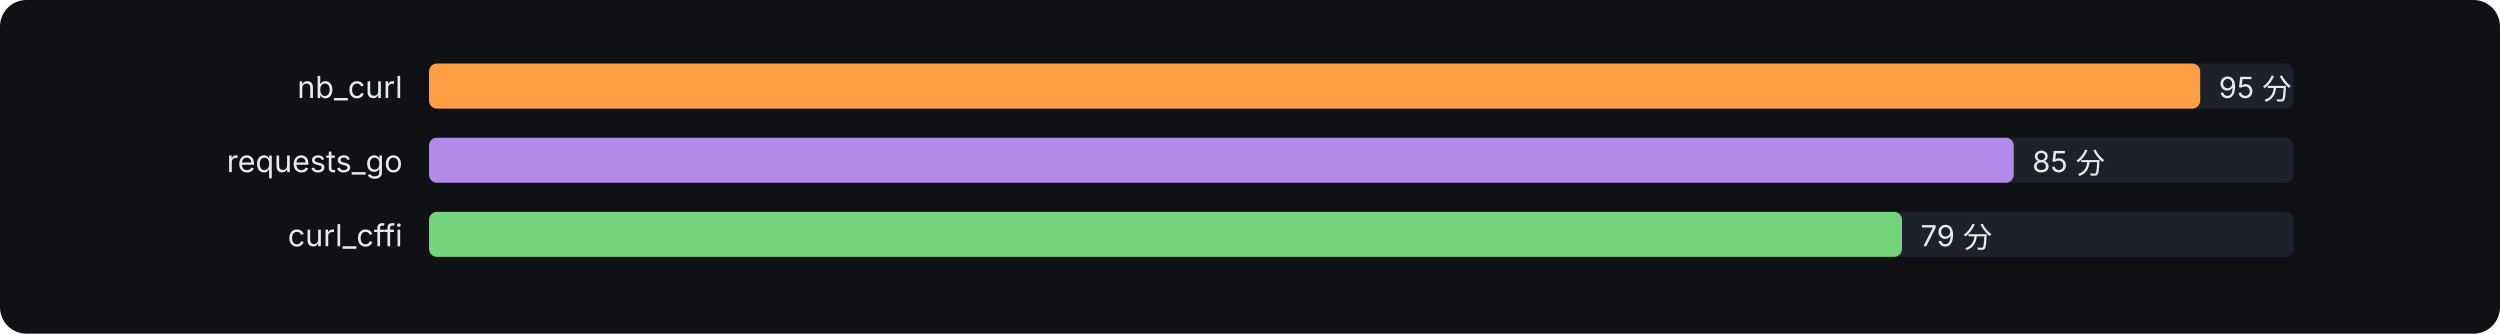
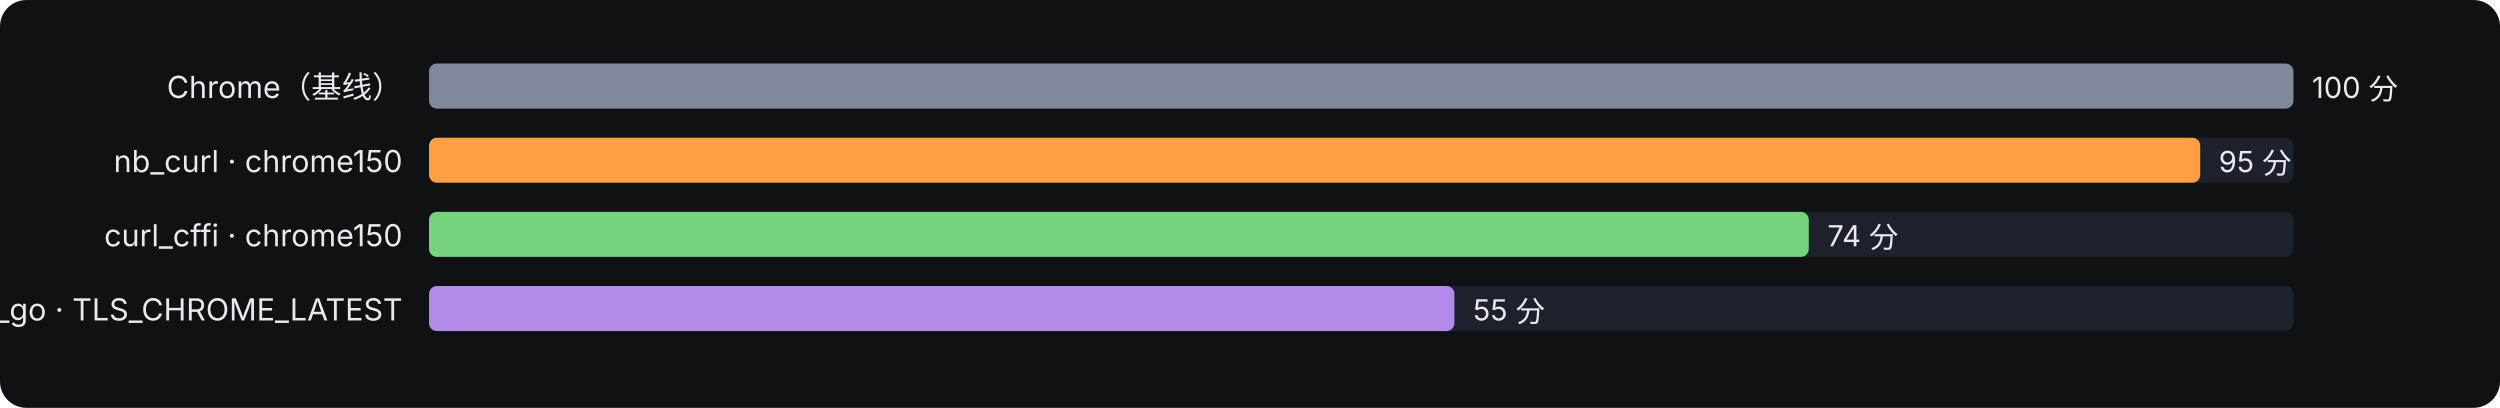
- <svg xmlns="http://www.w3.org/2000/svg" viewBox="-12 -12 944 126" width="944" height="126" role="img" font-family="-apple-system, BlinkMacSystemFont, 'Segoe UI', 'PingFang SC', 'Microsoft YaHei', sans-serif">
-   <rect x="-12" y="-12" width="944" height="126" fill="#0f1115" rx="10" />
-   <text x="140" y="25" fill="#e7eaf0" font-size="11.5" text-anchor="end">nb_curl</text>
+ <svg xmlns="http://www.w3.org/2000/svg" viewBox="-12 -12 944 154" width="944" height="154" role="img" font-family="-apple-system, BlinkMacSystemFont, 'Segoe UI', 'PingFang SC', 'Microsoft YaHei', sans-serif">
+   <rect x="-12" y="-12" width="944" height="154" fill="#0f1115" rx="10" />
+   <text x="140" y="25" fill="#e7eaf0" font-size="11.5" text-anchor="end">Chrome（基线）</text>
  <rect x="150" y="12" width="704" height="17" fill="#1c212b" rx="3" />
-   <rect x="150" y="12" width="668.8" height="17" fill="#ff9f43" rx="3" opacity="1" />
-   <text x="825.8" y="25" fill="#e7eaf0" font-size="11">95 分</text>
-   <text x="140" y="53" fill="#e7eaf0" font-size="11.5" text-anchor="end">requests_go</text>
+   <rect x="150" y="12" width="704.0" height="17" fill="#8b95a7" rx="3" opacity="0.9" />
+   <text x="861.0" y="25" fill="#e7eaf0" font-size="11">100 分</text>
+   <text x="140" y="53" fill="#e7eaf0" font-size="11.5" text-anchor="end">nb_curl · chrome150</text>
  <rect x="150" y="40" width="704" height="17" fill="#1c212b" rx="3" />
-   <rect x="150" y="40" width="598.4" height="17" fill="#c297ff" rx="3" opacity="0.9" />
-   <text x="755.4" y="53" fill="#e7eaf0" font-size="11">85 分</text>
-   <text x="140" y="81" fill="#e7eaf0" font-size="11.5" text-anchor="end">curl_cffi</text>
+   <rect x="150" y="40" width="668.8" height="17" fill="#ff9f43" rx="3" opacity="1" />
+   <text x="825.8" y="53" fill="#e7eaf0" font-size="11">95 分</text>
+   <text x="140" y="81" fill="#e7eaf0" font-size="11.5" text-anchor="end">curl_cffi · chrome150</text>
  <rect x="150" y="68" width="704" height="17" fill="#1c212b" rx="3" />
-   <rect x="150" y="68" width="556.2" height="17" fill="#7ee787" rx="3" opacity="0.9" />
-   <text x="713.2" y="81" fill="#e7eaf0" font-size="11">79 分</text>
+   <rect x="150" y="68" width="521.0" height="17" fill="#7ee787" rx="3" opacity="0.9" />
+   <text x="678.0" y="81" fill="#e7eaf0" font-size="11">74 分</text>
+   <text x="140" y="109" fill="#e7eaf0" font-size="11.5" text-anchor="end">requests_go · TLS_CHROME_LATEST</text>
+   <rect x="150" y="96" width="704" height="17" fill="#1c212b" rx="3" />
+   <rect x="150" y="96" width="387.2" height="17" fill="#c297ff" rx="3" opacity="0.9" />
+   <text x="544.2" y="109" fill="#e7eaf0" font-size="11">55 分</text>
</svg>
